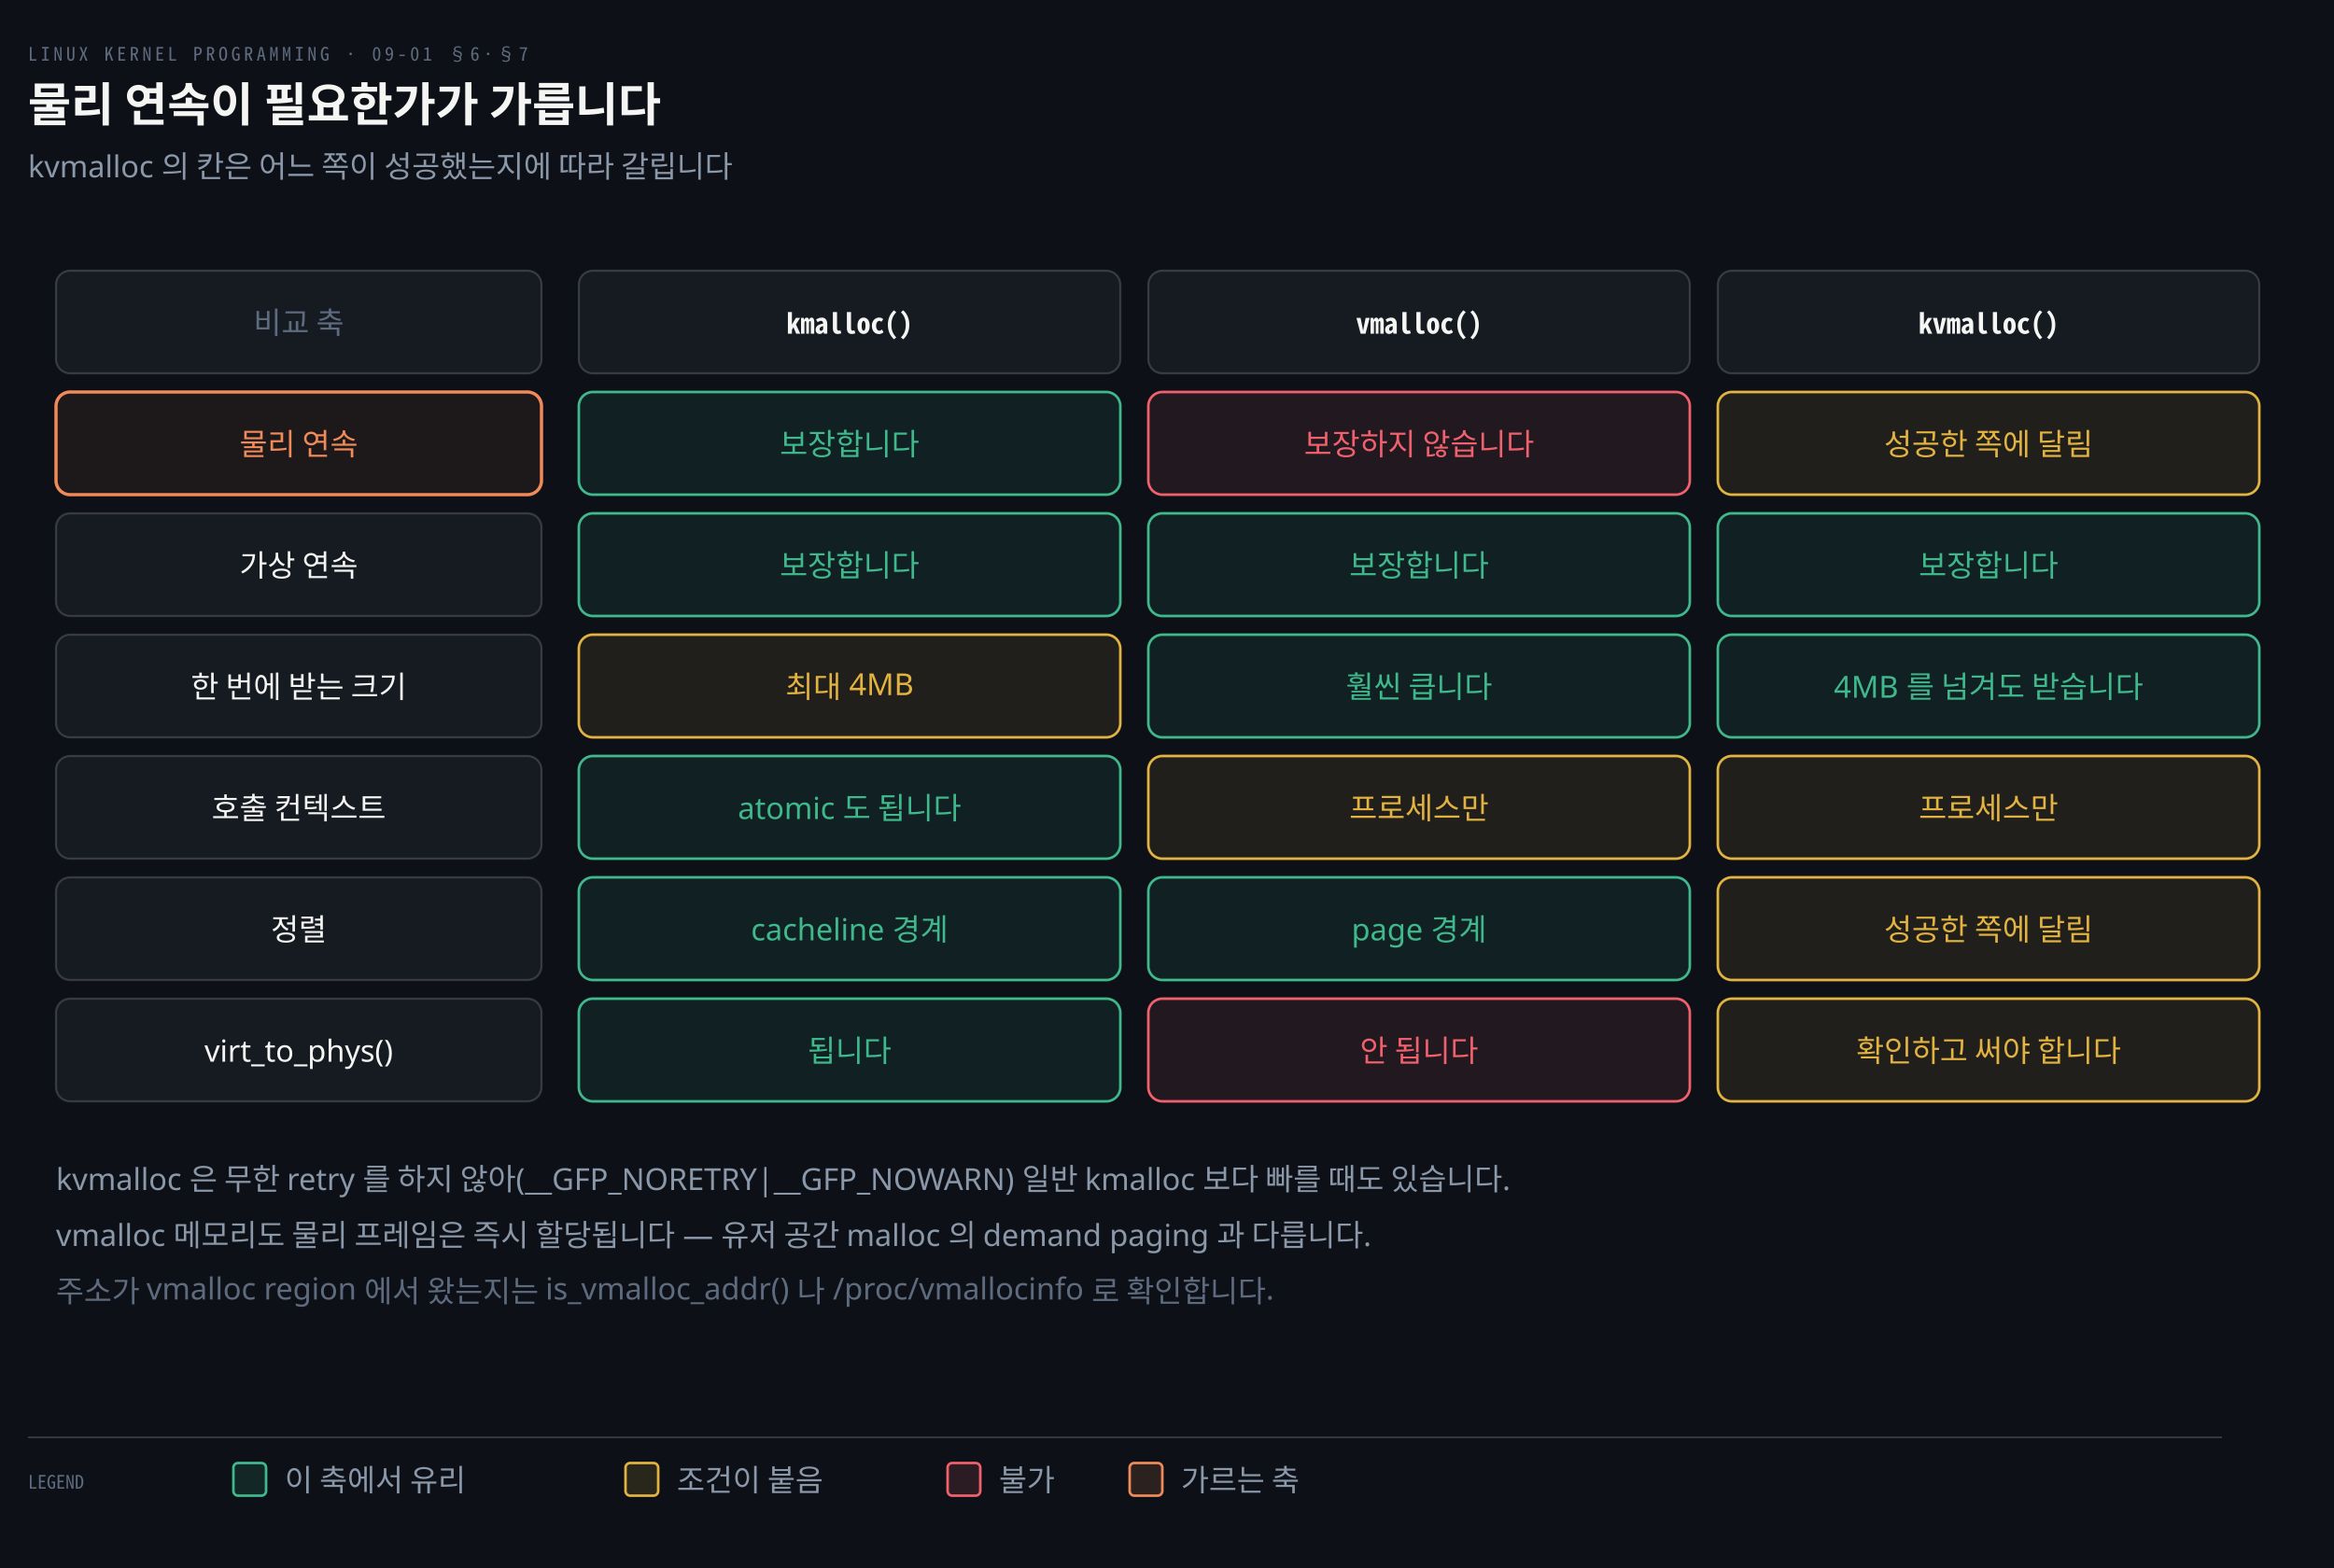
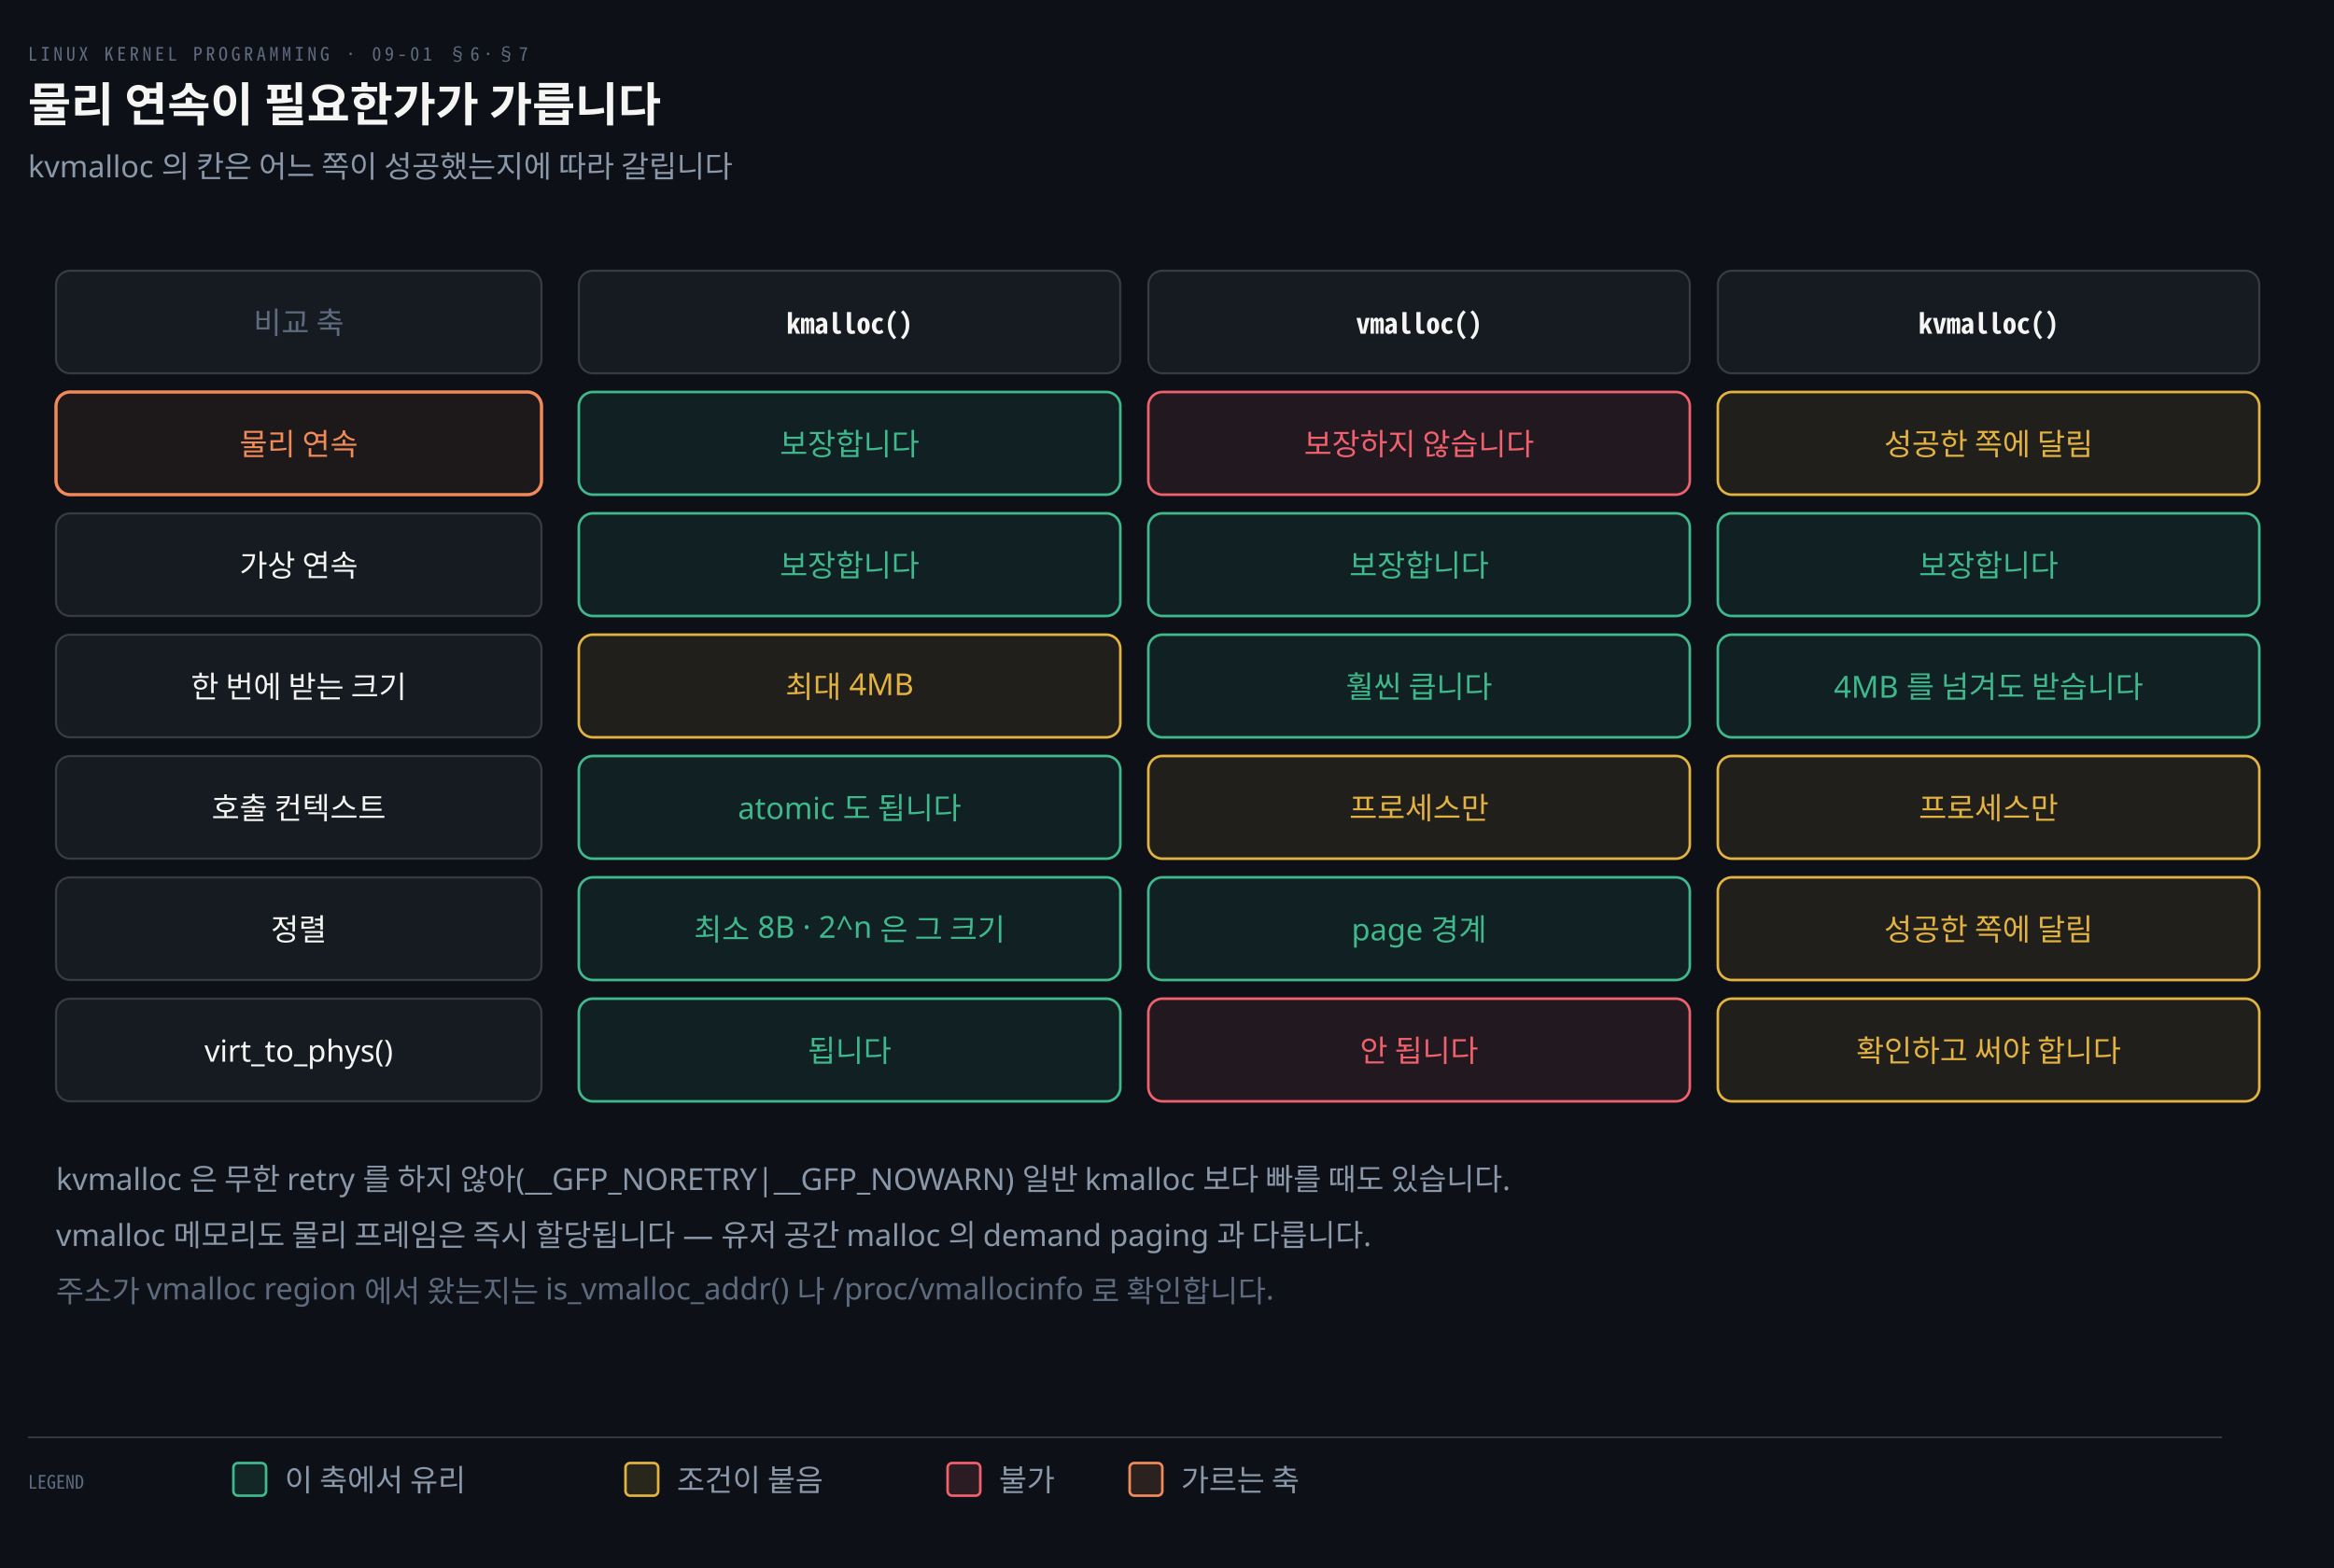
<svg xmlns="http://www.w3.org/2000/svg" viewBox="0 0 1000 672" width="100%" role="img" aria-labelledby="dt dd">
  <defs>
    <marker id="ar" viewBox="0 0 8 8" refX="7" refY="4" markerWidth="6.5" markerHeight="6.5" orient="auto">
      <path d="M0 0 L8 4 L0 8 z" fill="#8B98A9" />
    </marker>
    <marker id="ok" viewBox="0 0 8 8" refX="7" refY="4" markerWidth="6.5" markerHeight="6.5" orient="auto">
      <path d="M0 0 L8 4 L0 8 z" fill="#3FB98C" />
    </marker>
    <marker id="warn" viewBox="0 0 8 8" refX="7" refY="4" markerWidth="6.5" markerHeight="6.5" orient="auto">
      <path d="M0 0 L8 4 L0 8 z" fill="#E3B341" />
    </marker>
    <marker id="bad" viewBox="0 0 8 8" refX="7" refY="4" markerWidth="6.5" markerHeight="6.5" orient="auto">
      <path d="M0 0 L8 4 L0 8 z" fill="#F0616D" />
    </marker>
    <marker id="info" viewBox="0 0 8 8" refX="7" refY="4" markerWidth="6.5" markerHeight="6.5" orient="auto">
      <path d="M0 0 L8 4 L0 8 z" fill="#6A95D8" />
    </marker>
    <marker id="acc" viewBox="0 0 8 8" refX="7" refY="4" markerWidth="6.5" markerHeight="6.5" orient="auto">
      <path d="M0 0 L8 4 L0 8 z" fill="#F08A59" />
    </marker>
    <marker id="soft" viewBox="0 0 8 8" refX="7" refY="4" markerWidth="6.5" markerHeight="6.5" orient="auto">
      <path d="M0 0 L8 4 L0 8 z" fill="#5E6B7E" />
    </marker>
  </defs>
  <rect width="1000" height="672" fill="#0D1117" />
  <text x="12" y="26" font-family="'Geist Mono','Noto Sans Mono CJK KR',monospace" font-size="8" letter-spacing="0.18em" fill="#5E6B7E">LINUX KERNEL PROGRAMMING · 09-01 §6·§7</text>
  <text x="12" y="52" font-family="'Geist','Apple SD Gothic Neo','Noto Sans KR','Malgun Gothic',sans-serif" font-size="20" font-weight="600" fill="#F5F5F3">물리 연속이 필요한가가 가릅니다</text>
  <text x="12" y="76" font-family="'Geist','Apple SD Gothic Neo','Noto Sans KR','Malgun Gothic',sans-serif" font-size="13" fill="#8B98A9">kvmalloc 의 칸은 어느 쪽이 성공했는지에 따라 갈립니다</text>
  <rect x="24" y="116" width="208" height="44" rx="6" fill="#161B22" stroke="rgba(191,192,192,0.22)" stroke-width="0.9" />
  <text x="128.0" y="143" text-anchor="middle" font-family="'Geist','Apple SD Gothic Neo','Noto Sans KR','Malgun Gothic',sans-serif" font-size="13" font-weight="400" fill="#5E6B7E">비교 축</text>
  <rect x="248" y="116" width="232" height="44" rx="6" fill="#161B22" stroke="rgba(191,192,192,0.22)" stroke-width="0.9" />
  <text x="364.0" y="143" text-anchor="middle" font-family="'Geist Mono','Noto Sans Mono CJK KR',monospace" font-size="12" font-weight="600" fill="#F5F5F3">kmalloc()</text>
  <rect x="492" y="116" width="232" height="44" rx="6" fill="#161B22" stroke="rgba(191,192,192,0.22)" stroke-width="0.9" />
  <text x="608.0" y="143" text-anchor="middle" font-family="'Geist Mono','Noto Sans Mono CJK KR',monospace" font-size="12" font-weight="600" fill="#F5F5F3">vmalloc()</text>
  <rect x="736" y="116" width="232" height="44" rx="6" fill="#161B22" stroke="rgba(191,192,192,0.22)" stroke-width="0.9" />
  <text x="852.0" y="143" text-anchor="middle" font-family="'Geist Mono','Noto Sans Mono CJK KR',monospace" font-size="12" font-weight="600" fill="#F5F5F3">kvmalloc()</text>
  <rect x="24" y="168" width="208" height="44" rx="6" fill="#F08A5912" stroke="#F08A59" stroke-width="1.4" />
  <text x="128.0" y="195" text-anchor="middle" font-family="'Geist','Apple SD Gothic Neo','Noto Sans KR','Malgun Gothic',sans-serif" font-size="13" font-weight="400" fill="#F08A59">물리 연속</text>
  <rect x="248" y="168" width="232" height="44" rx="6" fill="#3FB98C18" stroke="#3FB98C" stroke-width="1.1" />
  <text x="364.0" y="195" text-anchor="middle" font-family="'Geist','Apple SD Gothic Neo','Noto Sans KR','Malgun Gothic',sans-serif" font-size="13" font-weight="400" fill="#3FB98C">보장합니다</text>
  <rect x="492" y="168" width="232" height="44" rx="6" fill="#F0616D18" stroke="#F0616D" stroke-width="1.1" />
  <text x="608.0" y="195" text-anchor="middle" font-family="'Geist','Apple SD Gothic Neo','Noto Sans KR','Malgun Gothic',sans-serif" font-size="13" font-weight="400" fill="#F0616D">보장하지 않습니다</text>
  <rect x="736" y="168" width="232" height="44" rx="6" fill="#E3B34118" stroke="#E3B341" stroke-width="1.1" />
  <text x="852.0" y="195" text-anchor="middle" font-family="'Geist','Apple SD Gothic Neo','Noto Sans KR','Malgun Gothic',sans-serif" font-size="13" font-weight="400" fill="#E3B341">성공한 쪽에 달림</text>
  <rect x="24" y="220" width="208" height="44" rx="6" fill="#161B22" stroke="rgba(191,192,192,0.22)" stroke-width="0.9" />
  <text x="128.0" y="247" text-anchor="middle" font-family="'Geist','Apple SD Gothic Neo','Noto Sans KR','Malgun Gothic',sans-serif" font-size="13" font-weight="400" fill="#F5F5F3">가상 연속</text>
  <rect x="248" y="220" width="232" height="44" rx="6" fill="#3FB98C18" stroke="#3FB98C" stroke-width="1.1" />
  <text x="364.0" y="247" text-anchor="middle" font-family="'Geist','Apple SD Gothic Neo','Noto Sans KR','Malgun Gothic',sans-serif" font-size="13" font-weight="400" fill="#3FB98C">보장합니다</text>
  <rect x="492" y="220" width="232" height="44" rx="6" fill="#3FB98C18" stroke="#3FB98C" stroke-width="1.1" />
  <text x="608.0" y="247" text-anchor="middle" font-family="'Geist','Apple SD Gothic Neo','Noto Sans KR','Malgun Gothic',sans-serif" font-size="13" font-weight="400" fill="#3FB98C">보장합니다</text>
  <rect x="736" y="220" width="232" height="44" rx="6" fill="#3FB98C18" stroke="#3FB98C" stroke-width="1.1" />
  <text x="852.0" y="247" text-anchor="middle" font-family="'Geist','Apple SD Gothic Neo','Noto Sans KR','Malgun Gothic',sans-serif" font-size="13" font-weight="400" fill="#3FB98C">보장합니다</text>
  <rect x="24" y="272" width="208" height="44" rx="6" fill="#161B22" stroke="rgba(191,192,192,0.22)" stroke-width="0.9" />
  <text x="128.0" y="299" text-anchor="middle" font-family="'Geist','Apple SD Gothic Neo','Noto Sans KR','Malgun Gothic',sans-serif" font-size="13" font-weight="400" fill="#F5F5F3">한 번에 받는 크기</text>
  <rect x="248" y="272" width="232" height="44" rx="6" fill="#E3B34118" stroke="#E3B341" stroke-width="1.1" />
  <text x="364.0" y="299" text-anchor="middle" font-family="'Geist','Apple SD Gothic Neo','Noto Sans KR','Malgun Gothic',sans-serif" font-size="13" font-weight="400" fill="#E3B341">최대 4MB</text>
  <rect x="492" y="272" width="232" height="44" rx="6" fill="#3FB98C18" stroke="#3FB98C" stroke-width="1.1" />
  <text x="608.0" y="299" text-anchor="middle" font-family="'Geist','Apple SD Gothic Neo','Noto Sans KR','Malgun Gothic',sans-serif" font-size="13" font-weight="400" fill="#3FB98C">훨씬 큽니다</text>
  <rect x="736" y="272" width="232" height="44" rx="6" fill="#3FB98C18" stroke="#3FB98C" stroke-width="1.1" />
  <text x="852.0" y="299" text-anchor="middle" font-family="'Geist','Apple SD Gothic Neo','Noto Sans KR','Malgun Gothic',sans-serif" font-size="13" font-weight="400" fill="#3FB98C">4MB 를 넘겨도 받습니다</text>
  <rect x="24" y="324" width="208" height="44" rx="6" fill="#161B22" stroke="rgba(191,192,192,0.22)" stroke-width="0.9" />
  <text x="128.0" y="351" text-anchor="middle" font-family="'Geist','Apple SD Gothic Neo','Noto Sans KR','Malgun Gothic',sans-serif" font-size="13" font-weight="400" fill="#F5F5F3">호출 컨텍스트</text>
  <rect x="248" y="324" width="232" height="44" rx="6" fill="#3FB98C18" stroke="#3FB98C" stroke-width="1.1" />
  <text x="364.0" y="351" text-anchor="middle" font-family="'Geist','Apple SD Gothic Neo','Noto Sans KR','Malgun Gothic',sans-serif" font-size="13" font-weight="400" fill="#3FB98C">atomic 도 됩니다</text>
  <rect x="492" y="324" width="232" height="44" rx="6" fill="#E3B34118" stroke="#E3B341" stroke-width="1.1" />
  <text x="608.0" y="351" text-anchor="middle" font-family="'Geist','Apple SD Gothic Neo','Noto Sans KR','Malgun Gothic',sans-serif" font-size="13" font-weight="400" fill="#E3B341">프로세스만</text>
  <rect x="736" y="324" width="232" height="44" rx="6" fill="#E3B34118" stroke="#E3B341" stroke-width="1.1" />
  <text x="852.0" y="351" text-anchor="middle" font-family="'Geist','Apple SD Gothic Neo','Noto Sans KR','Malgun Gothic',sans-serif" font-size="13" font-weight="400" fill="#E3B341">프로세스만</text>
  <rect x="24" y="376" width="208" height="44" rx="6" fill="#161B22" stroke="rgba(191,192,192,0.22)" stroke-width="0.9" />
  <text x="128.0" y="403" text-anchor="middle" font-family="'Geist','Apple SD Gothic Neo','Noto Sans KR','Malgun Gothic',sans-serif" font-size="13" font-weight="400" fill="#F5F5F3">정렬</text>
  <rect x="248" y="376" width="232" height="44" rx="6" fill="#3FB98C18" stroke="#3FB98C" stroke-width="1.1" />
-   <text x="364.0" y="403" text-anchor="middle" font-family="'Geist','Apple SD Gothic Neo','Noto Sans KR','Malgun Gothic',sans-serif" font-size="13" font-weight="400" fill="#3FB98C">cacheline 경계</text>
+   <text x="364.0" y="403" text-anchor="middle" font-family="'Geist','Apple SD Gothic Neo','Noto Sans KR','Malgun Gothic',sans-serif" font-size="13" font-weight="400" fill="#3FB98C">최소 8B · 2^n 은 그 크기</text>
  <rect x="492" y="376" width="232" height="44" rx="6" fill="#3FB98C18" stroke="#3FB98C" stroke-width="1.1" />
  <text x="608.0" y="403" text-anchor="middle" font-family="'Geist','Apple SD Gothic Neo','Noto Sans KR','Malgun Gothic',sans-serif" font-size="13" font-weight="400" fill="#3FB98C">page 경계</text>
  <rect x="736" y="376" width="232" height="44" rx="6" fill="#E3B34118" stroke="#E3B341" stroke-width="1.1" />
  <text x="852.0" y="403" text-anchor="middle" font-family="'Geist','Apple SD Gothic Neo','Noto Sans KR','Malgun Gothic',sans-serif" font-size="13" font-weight="400" fill="#E3B341">성공한 쪽에 달림</text>
  <rect x="24" y="428" width="208" height="44" rx="6" fill="#161B22" stroke="rgba(191,192,192,0.22)" stroke-width="0.9" />
  <text x="128.0" y="455" text-anchor="middle" font-family="'Geist','Apple SD Gothic Neo','Noto Sans KR','Malgun Gothic',sans-serif" font-size="13" font-weight="400" fill="#F5F5F3">virt_to_phys()</text>
  <rect x="248" y="428" width="232" height="44" rx="6" fill="#3FB98C18" stroke="#3FB98C" stroke-width="1.1" />
  <text x="364.0" y="455" text-anchor="middle" font-family="'Geist','Apple SD Gothic Neo','Noto Sans KR','Malgun Gothic',sans-serif" font-size="13" font-weight="400" fill="#3FB98C">됩니다</text>
  <rect x="492" y="428" width="232" height="44" rx="6" fill="#F0616D18" stroke="#F0616D" stroke-width="1.1" />
  <text x="608.0" y="455" text-anchor="middle" font-family="'Geist','Apple SD Gothic Neo','Noto Sans KR','Malgun Gothic',sans-serif" font-size="13" font-weight="400" fill="#F0616D">안 됩니다</text>
  <rect x="736" y="428" width="232" height="44" rx="6" fill="#E3B34118" stroke="#E3B341" stroke-width="1.1" />
  <text x="852.0" y="455" text-anchor="middle" font-family="'Geist','Apple SD Gothic Neo','Noto Sans KR','Malgun Gothic',sans-serif" font-size="13" font-weight="400" fill="#E3B341">확인하고 써야 합니다</text>
  <text x="24" y="510" text-anchor="start" font-family="'Geist','Apple SD Gothic Neo','Noto Sans KR','Malgun Gothic',sans-serif" font-size="13" font-weight="400" fill="#8B98A9">kvmalloc 은 무한 retry 를 하지 않아(__GFP_NORETRY|__GFP_NOWARN) 일반 kmalloc 보다 빠를 때도 있습니다.</text>
  <text x="24" y="534" text-anchor="start" font-family="'Geist','Apple SD Gothic Neo','Noto Sans KR','Malgun Gothic',sans-serif" font-size="13" font-weight="400" fill="#8B98A9">vmalloc 메모리도 물리 프레임은 즉시 할당됩니다 — 유저 공간 malloc 의 demand paging 과 다릅니다.</text>
  <text x="24" y="558" text-anchor="start" font-family="'Geist','Apple SD Gothic Neo','Noto Sans KR','Malgun Gothic',sans-serif" font-size="13" font-weight="400" fill="#5E6B7E">주소가 vmalloc region 에서 왔는지는 is_vmalloc_addr() 나 /proc/vmallocinfo 로 확인합니다.</text>
  <line x1="12" y1="616" x2="952" y2="616" stroke="rgba(191,192,192,0.22)" stroke-width="0.8" />
  <text x="12" y="638" text-anchor="start" font-family="'Geist Mono','Noto Sans Mono CJK KR',monospace" font-size="8" font-weight="400" fill="#5E6B7E">LEGEND</text>
  <rect x="100" y="627" width="14" height="14" rx="2" fill="#3FB98C22" stroke="#3FB98C" stroke-width="1.1" />
  <text x="122" y="639" text-anchor="start" font-family="'Geist','Apple SD Gothic Neo','Noto Sans KR','Malgun Gothic',sans-serif" font-size="13" font-weight="400" fill="#8B98A9">이 축에서 유리</text>
  <rect x="268" y="627" width="14" height="14" rx="2" fill="#E3B34122" stroke="#E3B341" stroke-width="1.1" />
  <text x="290" y="639" text-anchor="start" font-family="'Geist','Apple SD Gothic Neo','Noto Sans KR','Malgun Gothic',sans-serif" font-size="13" font-weight="400" fill="#8B98A9">조건이 붙음</text>
  <rect x="406" y="627" width="14" height="14" rx="2" fill="#F0616D22" stroke="#F0616D" stroke-width="1.1" />
  <text x="428" y="639" text-anchor="start" font-family="'Geist','Apple SD Gothic Neo','Noto Sans KR','Malgun Gothic',sans-serif" font-size="13" font-weight="400" fill="#8B98A9">불가</text>
  <rect x="484" y="627" width="14" height="14" rx="2" fill="#F08A5922" stroke="#F08A59" stroke-width="1.1" />
  <text x="506" y="639" text-anchor="start" font-family="'Geist','Apple SD Gothic Neo','Noto Sans KR','Malgun Gothic',sans-serif" font-size="13" font-weight="400" fill="#8B98A9">가르는 축</text>
</svg>
